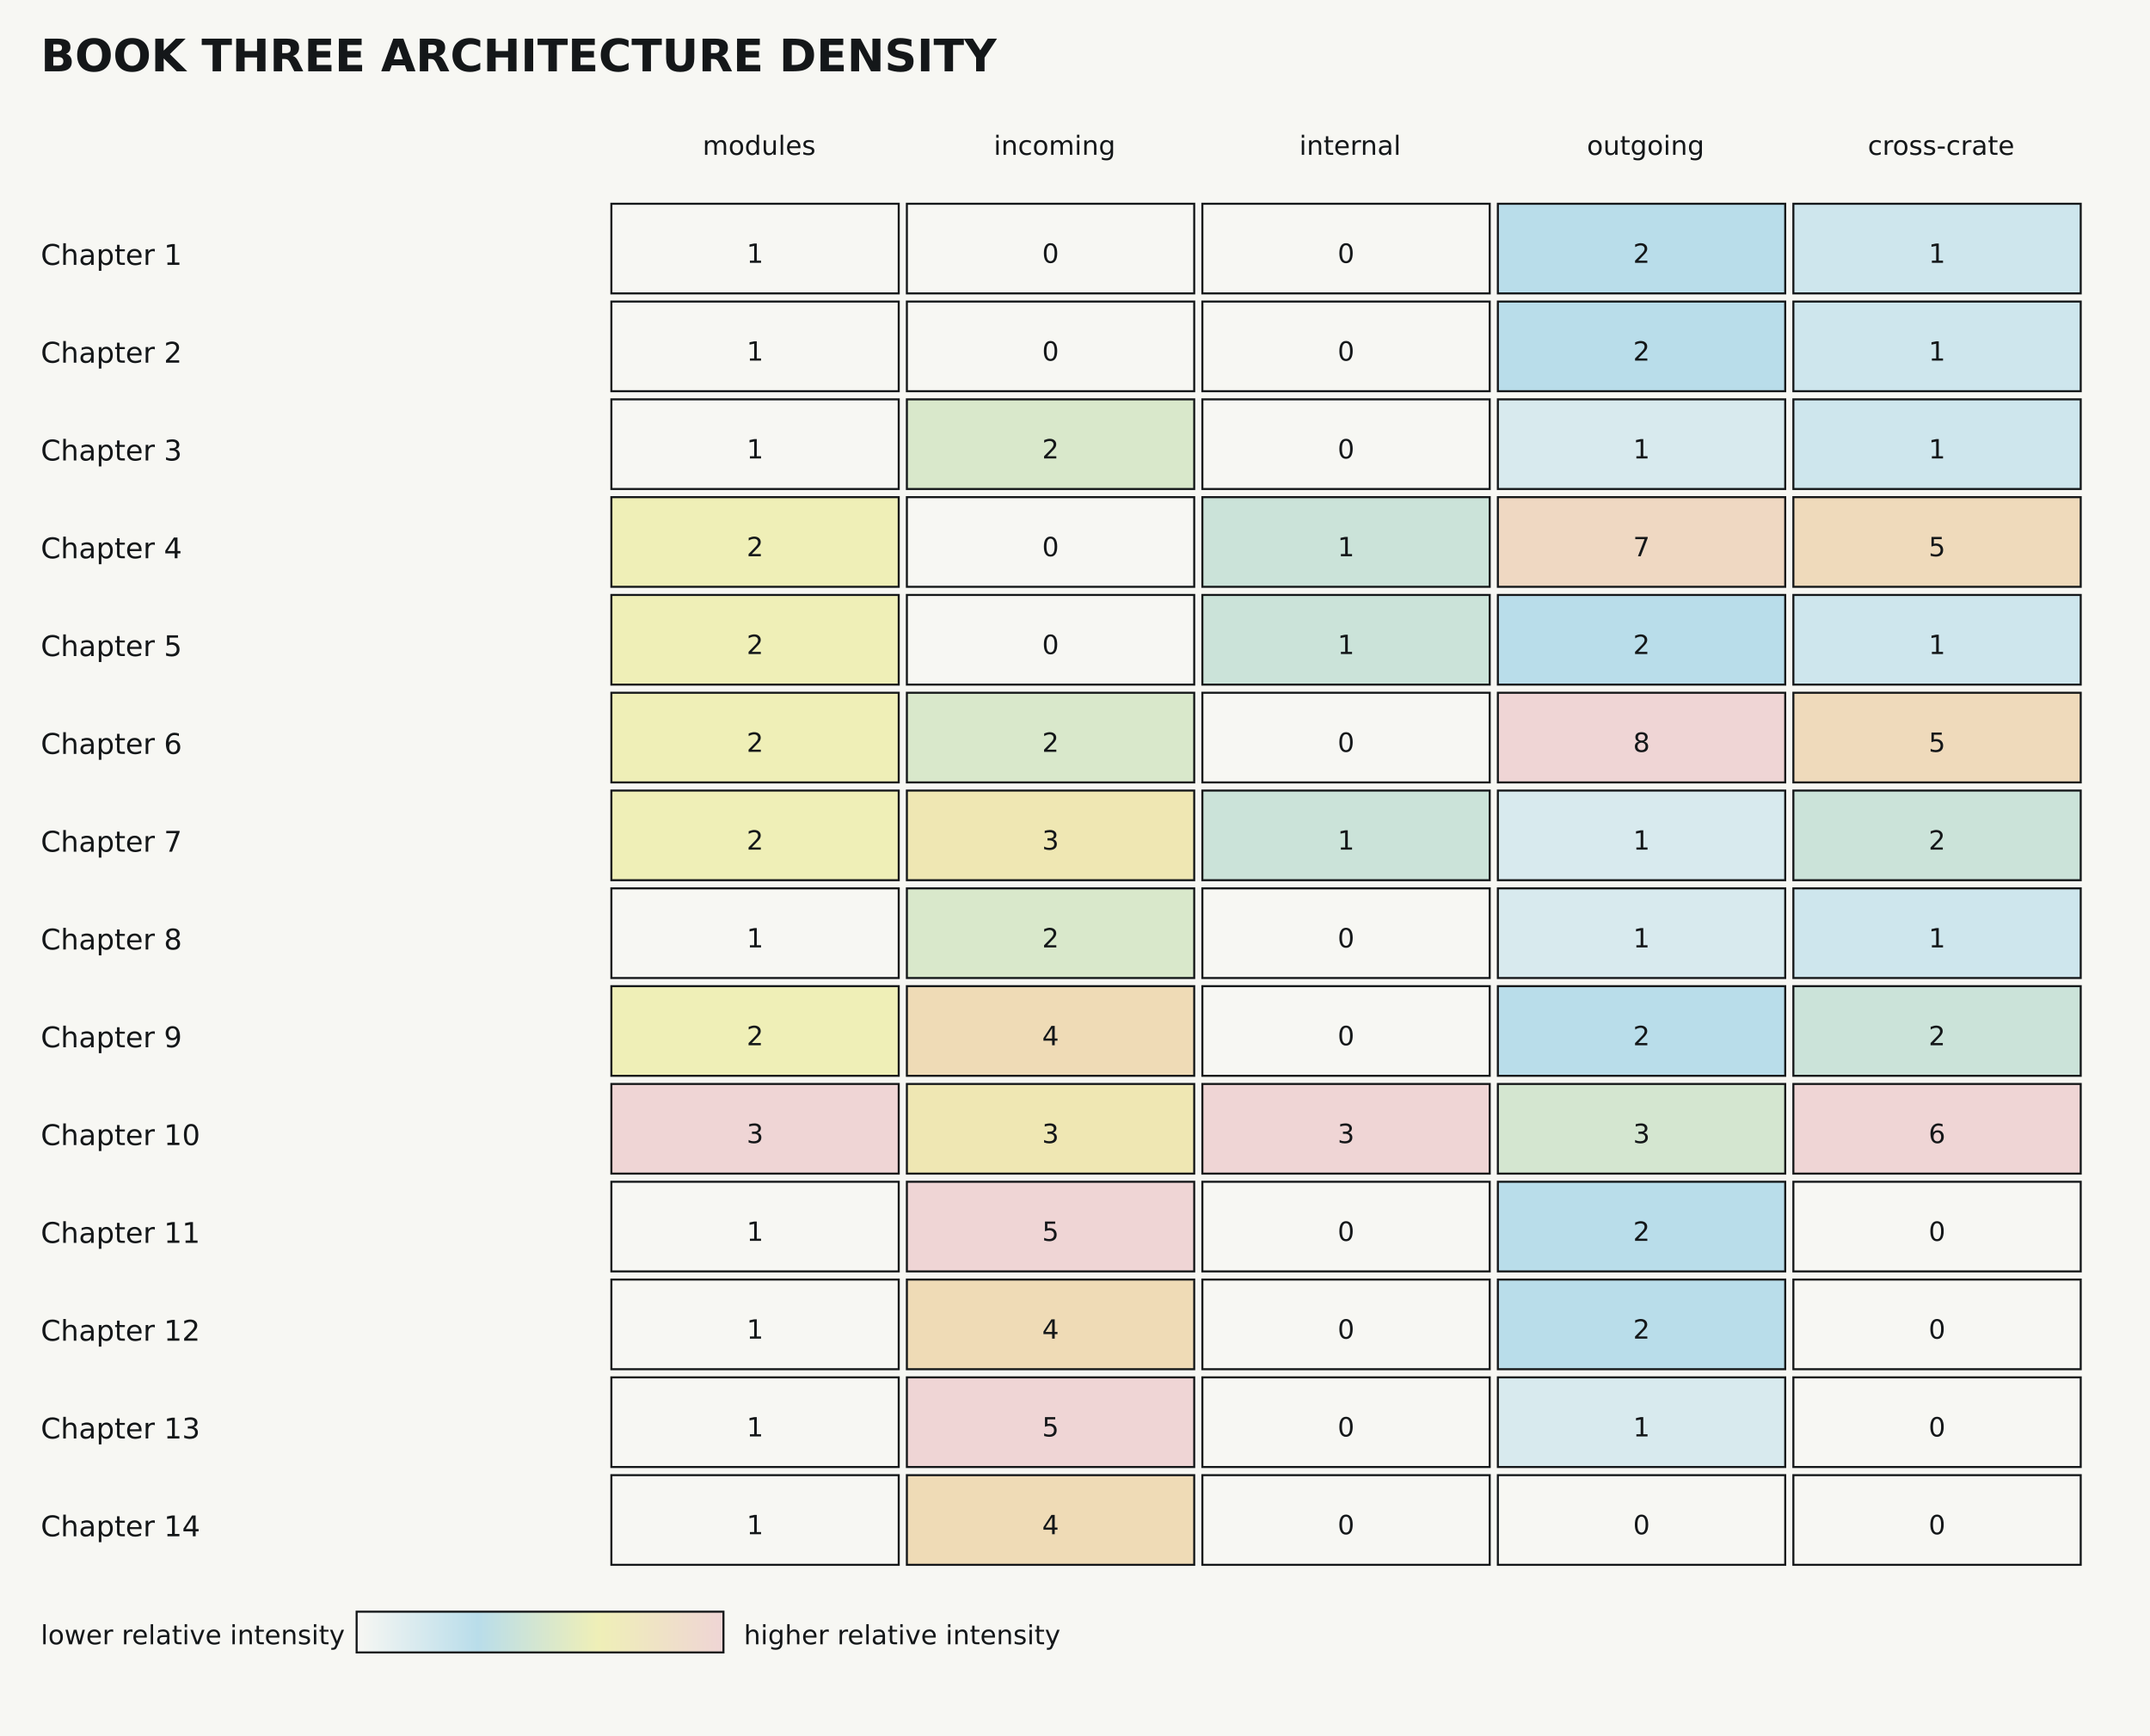
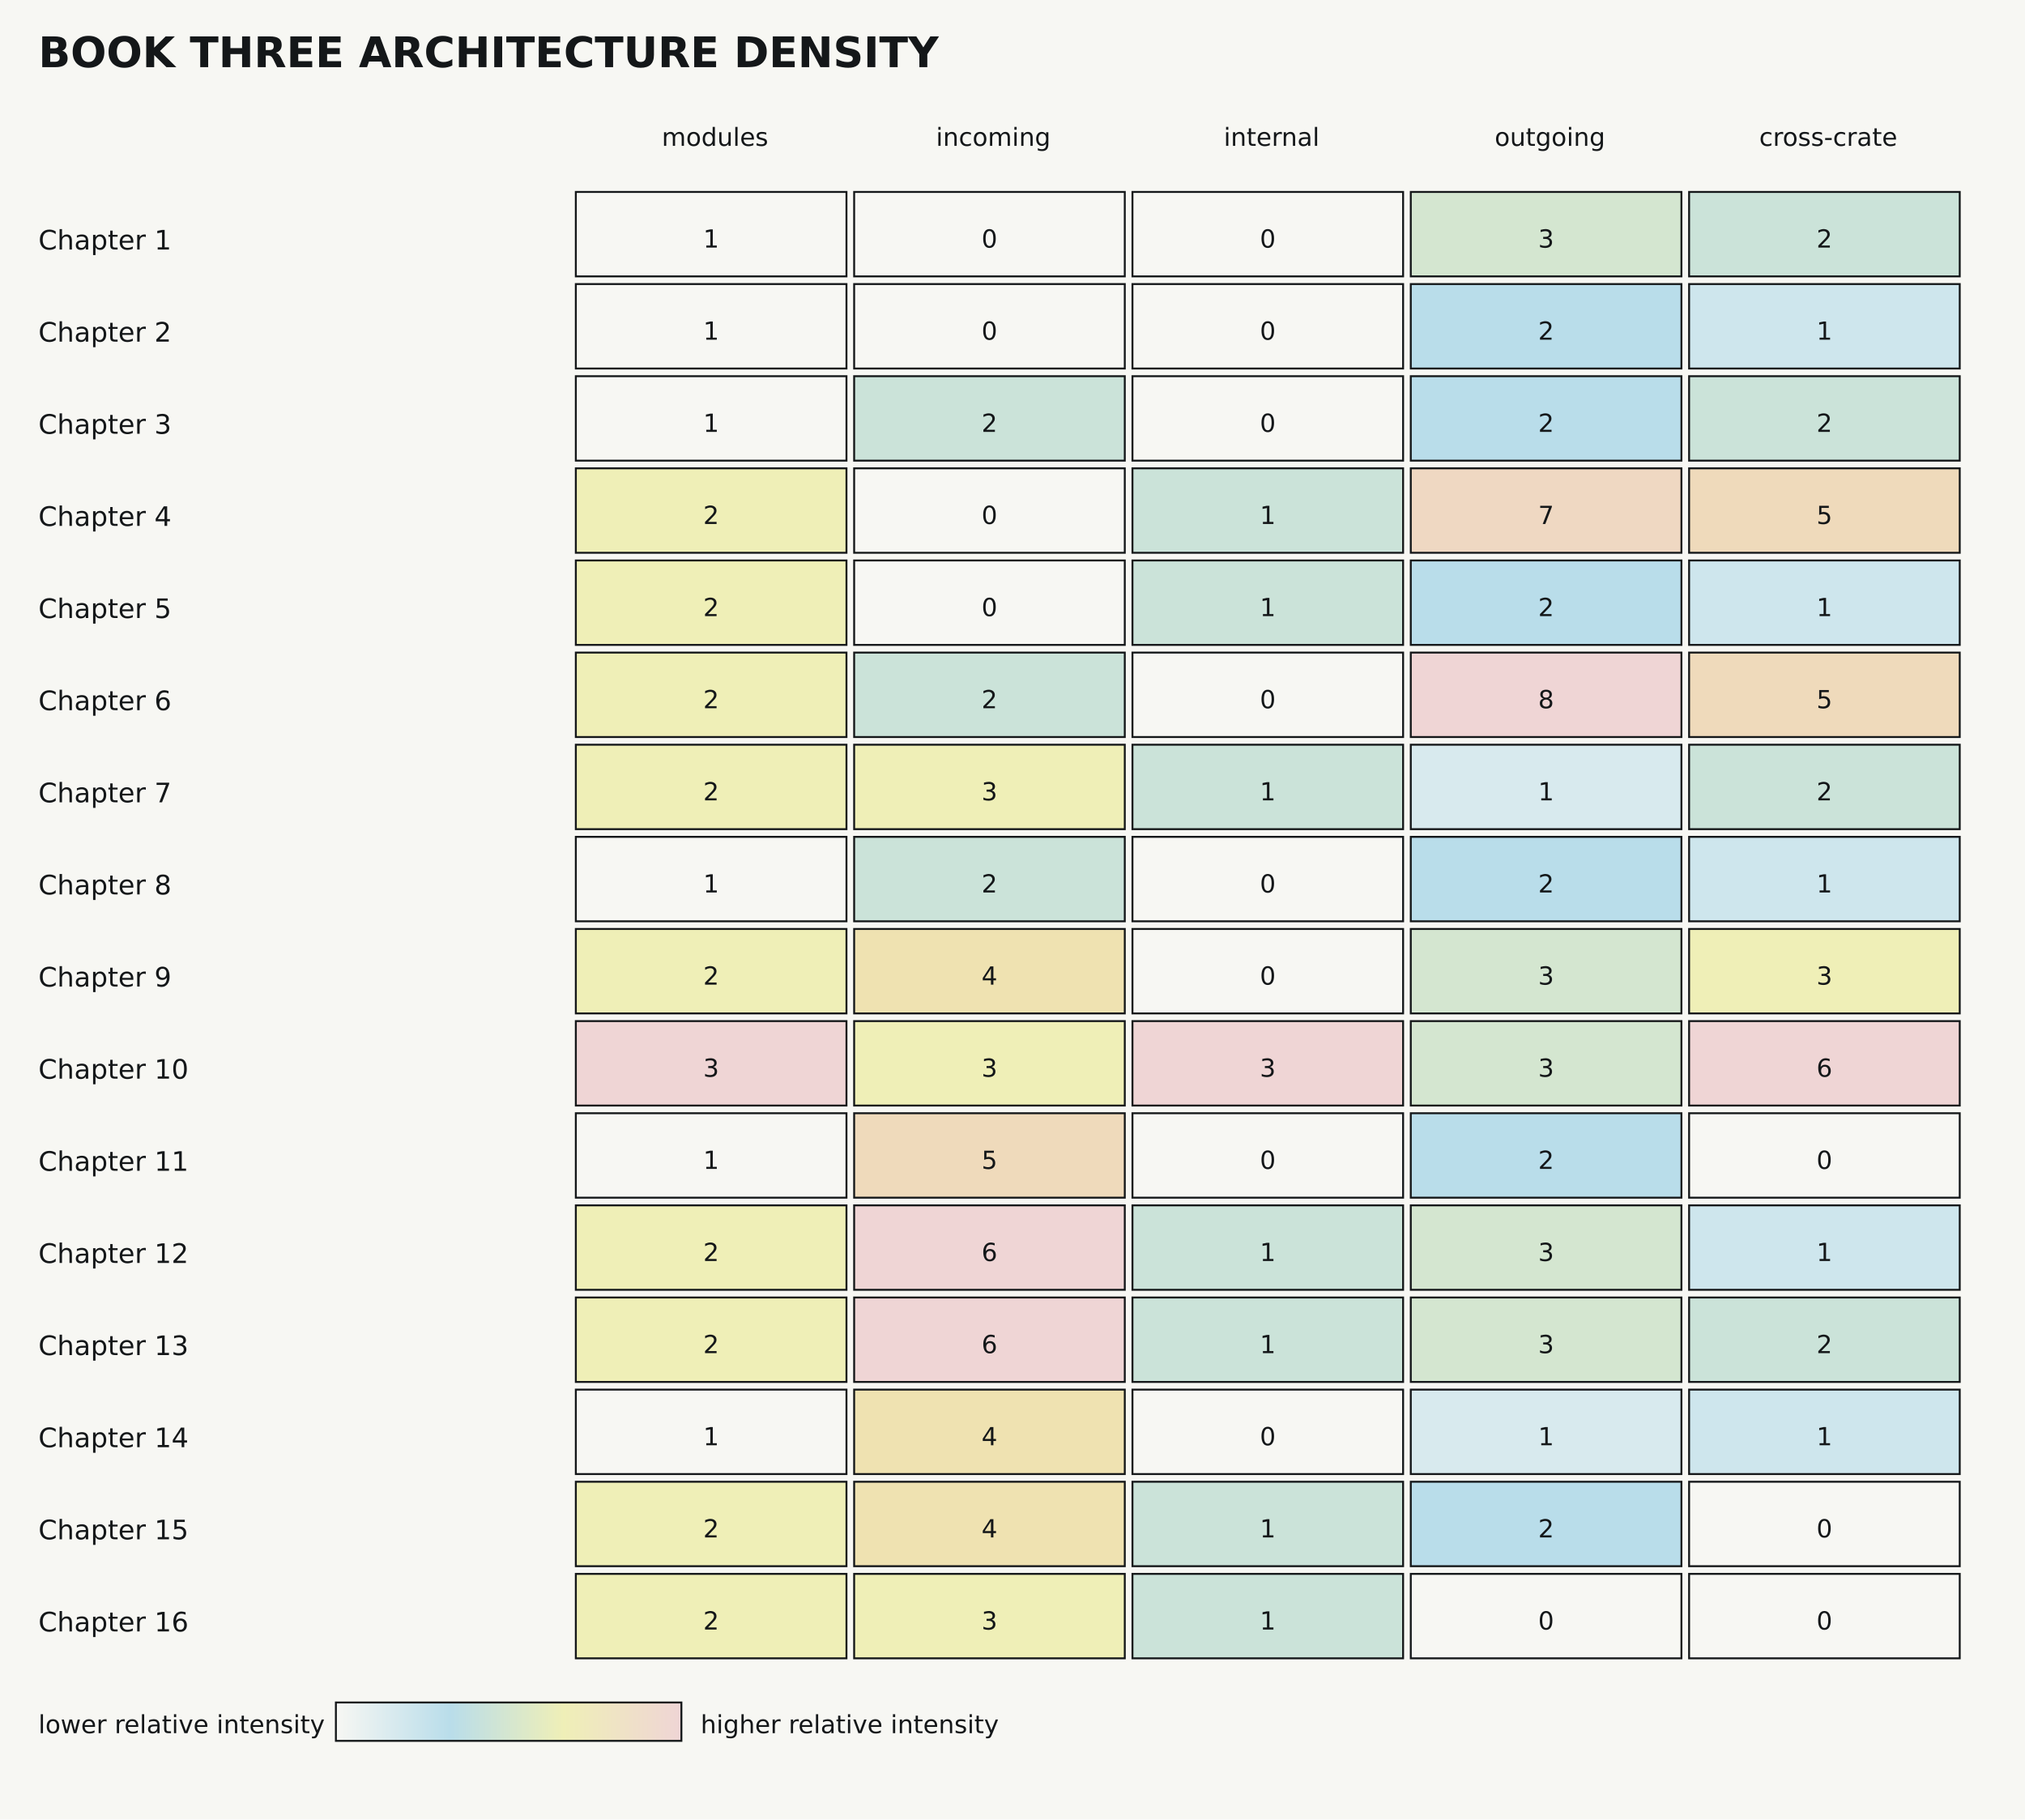
- <svg xmlns="http://www.w3.org/2000/svg" width="1055" height="852" viewBox="0 0 1055 852" role="img" aria-labelledby="title desc">
+ <svg xmlns="http://www.w3.org/2000/svg" width="1055" height="948" viewBox="0 0 1055 948" role="img" aria-labelledby="title desc">
  <rect width="100%" height="100%" fill="#f7f7f3" />
  <g font-family="DejaVu Sans, sans-serif" fill="#141719">
    <text x="20" y="35" font-size="22" font-weight="700">BOOK THREE ARCHITECTURE DENSITY</text>
    <text x="372.5" y="76" text-anchor="middle" font-size="13">modules</text>
    <text x="517.5" y="76" text-anchor="middle" font-size="13">incoming</text>
    <text x="662.5" y="76" text-anchor="middle" font-size="13">internal</text>
    <text x="807.5" y="76" text-anchor="middle" font-size="13">outgoing</text>
    <text x="952.5" y="76" text-anchor="middle" font-size="13">cross-crate</text>
    <text x="20" y="130" font-size="14">Chapter 1</text>
    <rect x="300" y="100" width="141" height="44" fill="#f7f7f3" stroke="#141719" stroke-width="1" />
    <text x="370.5" y="129" text-anchor="middle" font-size="13">1</text>
    <rect x="445" y="100" width="141" height="44" fill="#f7f7f3" stroke="#141719" stroke-width="1" />
    <text x="515.5" y="129" text-anchor="middle" font-size="13">0</text>
    <rect x="590" y="100" width="141" height="44" fill="#f7f7f3" stroke="#141719" stroke-width="1" />
    <text x="660.5" y="129" text-anchor="middle" font-size="13">0</text>
-     <rect x="735" y="100" width="141" height="44" fill="#b9ddea" stroke="#141719" stroke-width="1" />
-     <text x="805.5" y="129" text-anchor="middle" font-size="13">2</text>
-     <rect x="880" y="100" width="141" height="44" fill="#cee6ed" stroke="#141719" stroke-width="1" />
-     <text x="950.5" y="129" text-anchor="middle" font-size="13">1</text>
+     <rect x="735" y="100" width="141" height="44" fill="#d4e6d0" stroke="#141719" stroke-width="1" />
+     <text x="805.5" y="129" text-anchor="middle" font-size="13">3</text>
+     <rect x="880" y="100" width="141" height="44" fill="#cbe3d9" stroke="#141719" stroke-width="1" />
+     <text x="950.5" y="129" text-anchor="middle" font-size="13">2</text>
    <text x="20" y="178" font-size="14">Chapter 2</text>
    <rect x="300" y="148" width="141" height="44" fill="#f7f7f3" stroke="#141719" stroke-width="1" />
    <text x="370.5" y="177" text-anchor="middle" font-size="13">1</text>
    <rect x="445" y="148" width="141" height="44" fill="#f7f7f3" stroke="#141719" stroke-width="1" />
    <text x="515.5" y="177" text-anchor="middle" font-size="13">0</text>
    <rect x="590" y="148" width="141" height="44" fill="#f7f7f3" stroke="#141719" stroke-width="1" />
    <text x="660.5" y="177" text-anchor="middle" font-size="13">0</text>
    <rect x="735" y="148" width="141" height="44" fill="#b9ddea" stroke="#141719" stroke-width="1" />
    <text x="805.5" y="177" text-anchor="middle" font-size="13">2</text>
    <rect x="880" y="148" width="141" height="44" fill="#cee6ed" stroke="#141719" stroke-width="1" />
    <text x="950.5" y="177" text-anchor="middle" font-size="13">1</text>
    <text x="20" y="226" font-size="14">Chapter 3</text>
    <rect x="300" y="196" width="141" height="44" fill="#f7f7f3" stroke="#141719" stroke-width="1" />
    <text x="370.5" y="225" text-anchor="middle" font-size="13">1</text>
-     <rect x="445" y="196" width="141" height="44" fill="#d9e8cb" stroke="#141719" stroke-width="1" />
+     <rect x="445" y="196" width="141" height="44" fill="#cbe3d9" stroke="#141719" stroke-width="1" />
    <text x="515.5" y="225" text-anchor="middle" font-size="13">2</text>
    <rect x="590" y="196" width="141" height="44" fill="#f7f7f3" stroke="#141719" stroke-width="1" />
    <text x="660.5" y="225" text-anchor="middle" font-size="13">0</text>
-     <rect x="735" y="196" width="141" height="44" fill="#d8eaee" stroke="#141719" stroke-width="1" />
-     <text x="805.5" y="225" text-anchor="middle" font-size="13">1</text>
-     <rect x="880" y="196" width="141" height="44" fill="#cee6ed" stroke="#141719" stroke-width="1" />
-     <text x="950.5" y="225" text-anchor="middle" font-size="13">1</text>
+     <rect x="735" y="196" width="141" height="44" fill="#b9ddea" stroke="#141719" stroke-width="1" />
+     <text x="805.5" y="225" text-anchor="middle" font-size="13">2</text>
+     <rect x="880" y="196" width="141" height="44" fill="#cbe3d9" stroke="#141719" stroke-width="1" />
+     <text x="950.5" y="225" text-anchor="middle" font-size="13">2</text>
    <text x="20" y="274" font-size="14">Chapter 4</text>
    <rect x="300" y="244" width="141" height="44" fill="#efefb7" stroke="#141719" stroke-width="1" />
    <text x="370.5" y="273" text-anchor="middle" font-size="13">2</text>
    <rect x="445" y="244" width="141" height="44" fill="#f7f7f3" stroke="#141719" stroke-width="1" />
    <text x="515.5" y="273" text-anchor="middle" font-size="13">0</text>
    <rect x="590" y="244" width="141" height="44" fill="#cbe3d9" stroke="#141719" stroke-width="1" />
    <text x="660.5" y="273" text-anchor="middle" font-size="13">1</text>
    <rect x="735" y="244" width="141" height="44" fill="#efd8c2" stroke="#141719" stroke-width="1" />
    <text x="805.5" y="273" text-anchor="middle" font-size="13">7</text>
    <rect x="880" y="244" width="141" height="44" fill="#efdabb" stroke="#141719" stroke-width="1" />
    <text x="950.5" y="273" text-anchor="middle" font-size="13">5</text>
    <text x="20" y="322" font-size="14">Chapter 5</text>
    <rect x="300" y="292" width="141" height="44" fill="#efefb7" stroke="#141719" stroke-width="1" />
    <text x="370.5" y="321" text-anchor="middle" font-size="13">2</text>
    <rect x="445" y="292" width="141" height="44" fill="#f7f7f3" stroke="#141719" stroke-width="1" />
    <text x="515.5" y="321" text-anchor="middle" font-size="13">0</text>
    <rect x="590" y="292" width="141" height="44" fill="#cbe3d9" stroke="#141719" stroke-width="1" />
    <text x="660.5" y="321" text-anchor="middle" font-size="13">1</text>
    <rect x="735" y="292" width="141" height="44" fill="#b9ddea" stroke="#141719" stroke-width="1" />
    <text x="805.5" y="321" text-anchor="middle" font-size="13">2</text>
    <rect x="880" y="292" width="141" height="44" fill="#cee6ed" stroke="#141719" stroke-width="1" />
    <text x="950.5" y="321" text-anchor="middle" font-size="13">1</text>
    <text x="20" y="370" font-size="14">Chapter 6</text>
    <rect x="300" y="340" width="141" height="44" fill="#efefb7" stroke="#141719" stroke-width="1" />
    <text x="370.5" y="369" text-anchor="middle" font-size="13">2</text>
-     <rect x="445" y="340" width="141" height="44" fill="#d9e8cb" stroke="#141719" stroke-width="1" />
+     <rect x="445" y="340" width="141" height="44" fill="#cbe3d9" stroke="#141719" stroke-width="1" />
    <text x="515.5" y="369" text-anchor="middle" font-size="13">2</text>
    <rect x="590" y="340" width="141" height="44" fill="#f7f7f3" stroke="#141719" stroke-width="1" />
    <text x="660.5" y="369" text-anchor="middle" font-size="13">0</text>
    <rect x="735" y="340" width="141" height="44" fill="#efd5d5" stroke="#141719" stroke-width="1" />
    <text x="805.5" y="369" text-anchor="middle" font-size="13">8</text>
    <rect x="880" y="340" width="141" height="44" fill="#efdabb" stroke="#141719" stroke-width="1" />
    <text x="950.5" y="369" text-anchor="middle" font-size="13">5</text>
    <text x="20" y="418" font-size="14">Chapter 7</text>
    <rect x="300" y="388" width="141" height="44" fill="#efefb7" stroke="#141719" stroke-width="1" />
    <text x="370.5" y="417" text-anchor="middle" font-size="13">2</text>
-     <rect x="445" y="388" width="141" height="44" fill="#efe7b3" stroke="#141719" stroke-width="1" />
+     <rect x="445" y="388" width="141" height="44" fill="#efefb7" stroke="#141719" stroke-width="1" />
    <text x="515.5" y="417" text-anchor="middle" font-size="13">3</text>
    <rect x="590" y="388" width="141" height="44" fill="#cbe3d9" stroke="#141719" stroke-width="1" />
    <text x="660.5" y="417" text-anchor="middle" font-size="13">1</text>
    <rect x="735" y="388" width="141" height="44" fill="#d8eaee" stroke="#141719" stroke-width="1" />
    <text x="805.5" y="417" text-anchor="middle" font-size="13">1</text>
    <rect x="880" y="388" width="141" height="44" fill="#cbe3d9" stroke="#141719" stroke-width="1" />
    <text x="950.5" y="417" text-anchor="middle" font-size="13">2</text>
    <text x="20" y="466" font-size="14">Chapter 8</text>
    <rect x="300" y="436" width="141" height="44" fill="#f7f7f3" stroke="#141719" stroke-width="1" />
    <text x="370.5" y="465" text-anchor="middle" font-size="13">1</text>
-     <rect x="445" y="436" width="141" height="44" fill="#d9e8cb" stroke="#141719" stroke-width="1" />
+     <rect x="445" y="436" width="141" height="44" fill="#cbe3d9" stroke="#141719" stroke-width="1" />
    <text x="515.5" y="465" text-anchor="middle" font-size="13">2</text>
    <rect x="590" y="436" width="141" height="44" fill="#f7f7f3" stroke="#141719" stroke-width="1" />
    <text x="660.5" y="465" text-anchor="middle" font-size="13">0</text>
-     <rect x="735" y="436" width="141" height="44" fill="#d8eaee" stroke="#141719" stroke-width="1" />
-     <text x="805.5" y="465" text-anchor="middle" font-size="13">1</text>
+     <rect x="735" y="436" width="141" height="44" fill="#b9ddea" stroke="#141719" stroke-width="1" />
+     <text x="805.5" y="465" text-anchor="middle" font-size="13">2</text>
    <rect x="880" y="436" width="141" height="44" fill="#cee6ed" stroke="#141719" stroke-width="1" />
    <text x="950.5" y="465" text-anchor="middle" font-size="13">1</text>
    <text x="20" y="514" font-size="14">Chapter 9</text>
    <rect x="300" y="484" width="141" height="44" fill="#efefb7" stroke="#141719" stroke-width="1" />
    <text x="370.5" y="513" text-anchor="middle" font-size="13">2</text>
-     <rect x="445" y="484" width="141" height="44" fill="#efdbb6" stroke="#141719" stroke-width="1" />
+     <rect x="445" y="484" width="141" height="44" fill="#efe2b1" stroke="#141719" stroke-width="1" />
    <text x="515.5" y="513" text-anchor="middle" font-size="13">4</text>
    <rect x="590" y="484" width="141" height="44" fill="#f7f7f3" stroke="#141719" stroke-width="1" />
    <text x="660.5" y="513" text-anchor="middle" font-size="13">0</text>
-     <rect x="735" y="484" width="141" height="44" fill="#b9ddea" stroke="#141719" stroke-width="1" />
-     <text x="805.5" y="513" text-anchor="middle" font-size="13">2</text>
-     <rect x="880" y="484" width="141" height="44" fill="#cbe3d9" stroke="#141719" stroke-width="1" />
-     <text x="950.5" y="513" text-anchor="middle" font-size="13">2</text>
+     <rect x="735" y="484" width="141" height="44" fill="#d4e6d0" stroke="#141719" stroke-width="1" />
+     <text x="805.5" y="513" text-anchor="middle" font-size="13">3</text>
+     <rect x="880" y="484" width="141" height="44" fill="#efefb7" stroke="#141719" stroke-width="1" />
+     <text x="950.5" y="513" text-anchor="middle" font-size="13">3</text>
    <text x="20" y="562" font-size="14">Chapter 10</text>
    <rect x="300" y="532" width="141" height="44" fill="#efd5d5" stroke="#141719" stroke-width="1" />
    <text x="370.5" y="561" text-anchor="middle" font-size="13">3</text>
-     <rect x="445" y="532" width="141" height="44" fill="#efe7b3" stroke="#141719" stroke-width="1" />
+     <rect x="445" y="532" width="141" height="44" fill="#efefb7" stroke="#141719" stroke-width="1" />
    <text x="515.5" y="561" text-anchor="middle" font-size="13">3</text>
    <rect x="590" y="532" width="141" height="44" fill="#efd5d5" stroke="#141719" stroke-width="1" />
    <text x="660.5" y="561" text-anchor="middle" font-size="13">3</text>
    <rect x="735" y="532" width="141" height="44" fill="#d4e6d0" stroke="#141719" stroke-width="1" />
    <text x="805.5" y="561" text-anchor="middle" font-size="13">3</text>
    <rect x="880" y="532" width="141" height="44" fill="#efd5d5" stroke="#141719" stroke-width="1" />
    <text x="950.5" y="561" text-anchor="middle" font-size="13">6</text>
    <text x="20" y="610" font-size="14">Chapter 11</text>
    <rect x="300" y="580" width="141" height="44" fill="#f7f7f3" stroke="#141719" stroke-width="1" />
    <text x="370.5" y="609" text-anchor="middle" font-size="13">1</text>
-     <rect x="445" y="580" width="141" height="44" fill="#efd5d5" stroke="#141719" stroke-width="1" />
+     <rect x="445" y="580" width="141" height="44" fill="#efdabb" stroke="#141719" stroke-width="1" />
    <text x="515.5" y="609" text-anchor="middle" font-size="13">5</text>
    <rect x="590" y="580" width="141" height="44" fill="#f7f7f3" stroke="#141719" stroke-width="1" />
    <text x="660.5" y="609" text-anchor="middle" font-size="13">0</text>
    <rect x="735" y="580" width="141" height="44" fill="#b9ddea" stroke="#141719" stroke-width="1" />
    <text x="805.5" y="609" text-anchor="middle" font-size="13">2</text>
    <rect x="880" y="580" width="141" height="44" fill="#f7f7f3" stroke="#141719" stroke-width="1" />
    <text x="950.5" y="609" text-anchor="middle" font-size="13">0</text>
    <text x="20" y="658" font-size="14">Chapter 12</text>
-     <rect x="300" y="628" width="141" height="44" fill="#f7f7f3" stroke="#141719" stroke-width="1" />
-     <text x="370.5" y="657" text-anchor="middle" font-size="13">1</text>
-     <rect x="445" y="628" width="141" height="44" fill="#efdbb6" stroke="#141719" stroke-width="1" />
-     <text x="515.5" y="657" text-anchor="middle" font-size="13">4</text>
-     <rect x="590" y="628" width="141" height="44" fill="#f7f7f3" stroke="#141719" stroke-width="1" />
-     <text x="660.5" y="657" text-anchor="middle" font-size="13">0</text>
-     <rect x="735" y="628" width="141" height="44" fill="#b9ddea" stroke="#141719" stroke-width="1" />
-     <text x="805.5" y="657" text-anchor="middle" font-size="13">2</text>
-     <rect x="880" y="628" width="141" height="44" fill="#f7f7f3" stroke="#141719" stroke-width="1" />
-     <text x="950.5" y="657" text-anchor="middle" font-size="13">0</text>
+     <rect x="300" y="628" width="141" height="44" fill="#efefb7" stroke="#141719" stroke-width="1" />
+     <text x="370.5" y="657" text-anchor="middle" font-size="13">2</text>
+     <rect x="445" y="628" width="141" height="44" fill="#efd5d5" stroke="#141719" stroke-width="1" />
+     <text x="515.5" y="657" text-anchor="middle" font-size="13">6</text>
+     <rect x="590" y="628" width="141" height="44" fill="#cbe3d9" stroke="#141719" stroke-width="1" />
+     <text x="660.5" y="657" text-anchor="middle" font-size="13">1</text>
+     <rect x="735" y="628" width="141" height="44" fill="#d4e6d0" stroke="#141719" stroke-width="1" />
+     <text x="805.5" y="657" text-anchor="middle" font-size="13">3</text>
+     <rect x="880" y="628" width="141" height="44" fill="#cee6ed" stroke="#141719" stroke-width="1" />
+     <text x="950.5" y="657" text-anchor="middle" font-size="13">1</text>
    <text x="20" y="706" font-size="14">Chapter 13</text>
-     <rect x="300" y="676" width="141" height="44" fill="#f7f7f3" stroke="#141719" stroke-width="1" />
-     <text x="370.5" y="705" text-anchor="middle" font-size="13">1</text>
+     <rect x="300" y="676" width="141" height="44" fill="#efefb7" stroke="#141719" stroke-width="1" />
+     <text x="370.5" y="705" text-anchor="middle" font-size="13">2</text>
    <rect x="445" y="676" width="141" height="44" fill="#efd5d5" stroke="#141719" stroke-width="1" />
-     <text x="515.5" y="705" text-anchor="middle" font-size="13">5</text>
-     <rect x="590" y="676" width="141" height="44" fill="#f7f7f3" stroke="#141719" stroke-width="1" />
-     <text x="660.5" y="705" text-anchor="middle" font-size="13">0</text>
-     <rect x="735" y="676" width="141" height="44" fill="#d8eaee" stroke="#141719" stroke-width="1" />
-     <text x="805.5" y="705" text-anchor="middle" font-size="13">1</text>
-     <rect x="880" y="676" width="141" height="44" fill="#f7f7f3" stroke="#141719" stroke-width="1" />
-     <text x="950.5" y="705" text-anchor="middle" font-size="13">0</text>
+     <text x="515.5" y="705" text-anchor="middle" font-size="13">6</text>
+     <rect x="590" y="676" width="141" height="44" fill="#cbe3d9" stroke="#141719" stroke-width="1" />
+     <text x="660.5" y="705" text-anchor="middle" font-size="13">1</text>
+     <rect x="735" y="676" width="141" height="44" fill="#d4e6d0" stroke="#141719" stroke-width="1" />
+     <text x="805.5" y="705" text-anchor="middle" font-size="13">3</text>
+     <rect x="880" y="676" width="141" height="44" fill="#cbe3d9" stroke="#141719" stroke-width="1" />
+     <text x="950.5" y="705" text-anchor="middle" font-size="13">2</text>
    <text x="20" y="754" font-size="14">Chapter 14</text>
    <rect x="300" y="724" width="141" height="44" fill="#f7f7f3" stroke="#141719" stroke-width="1" />
    <text x="370.5" y="753" text-anchor="middle" font-size="13">1</text>
-     <rect x="445" y="724" width="141" height="44" fill="#efdbb6" stroke="#141719" stroke-width="1" />
+     <rect x="445" y="724" width="141" height="44" fill="#efe2b1" stroke="#141719" stroke-width="1" />
    <text x="515.5" y="753" text-anchor="middle" font-size="13">4</text>
    <rect x="590" y="724" width="141" height="44" fill="#f7f7f3" stroke="#141719" stroke-width="1" />
    <text x="660.5" y="753" text-anchor="middle" font-size="13">0</text>
-     <rect x="735" y="724" width="141" height="44" fill="#f7f7f3" stroke="#141719" stroke-width="1" />
-     <text x="805.5" y="753" text-anchor="middle" font-size="13">0</text>
-     <rect x="880" y="724" width="141" height="44" fill="#f7f7f3" stroke="#141719" stroke-width="1" />
-     <text x="950.5" y="753" text-anchor="middle" font-size="13">0</text>
-     <text x="20" y="807" font-size="13">lower relative intensity</text>
-     <rect x="175" y="791" width="180" height="20" fill="url(#scale)" stroke="#141719" stroke-width="1" />
-     <text x="365" y="807" font-size="13">higher relative intensity</text>
+     <rect x="735" y="724" width="141" height="44" fill="#d8eaee" stroke="#141719" stroke-width="1" />
+     <text x="805.5" y="753" text-anchor="middle" font-size="13">1</text>
+     <rect x="880" y="724" width="141" height="44" fill="#cee6ed" stroke="#141719" stroke-width="1" />
+     <text x="950.5" y="753" text-anchor="middle" font-size="13">1</text>
+     <text x="20" y="802" font-size="14">Chapter 15</text>
+     <rect x="300" y="772" width="141" height="44" fill="#efefb7" stroke="#141719" stroke-width="1" />
+     <text x="370.5" y="801" text-anchor="middle" font-size="13">2</text>
+     <rect x="445" y="772" width="141" height="44" fill="#efe2b1" stroke="#141719" stroke-width="1" />
+     <text x="515.5" y="801" text-anchor="middle" font-size="13">4</text>
+     <rect x="590" y="772" width="141" height="44" fill="#cbe3d9" stroke="#141719" stroke-width="1" />
+     <text x="660.5" y="801" text-anchor="middle" font-size="13">1</text>
+     <rect x="735" y="772" width="141" height="44" fill="#b9ddea" stroke="#141719" stroke-width="1" />
+     <text x="805.5" y="801" text-anchor="middle" font-size="13">2</text>
+     <rect x="880" y="772" width="141" height="44" fill="#f7f7f3" stroke="#141719" stroke-width="1" />
+     <text x="950.5" y="801" text-anchor="middle" font-size="13">0</text>
+     <text x="20" y="850" font-size="14">Chapter 16</text>
+     <rect x="300" y="820" width="141" height="44" fill="#efefb7" stroke="#141719" stroke-width="1" />
+     <text x="370.5" y="849" text-anchor="middle" font-size="13">2</text>
+     <rect x="445" y="820" width="141" height="44" fill="#efefb7" stroke="#141719" stroke-width="1" />
+     <text x="515.5" y="849" text-anchor="middle" font-size="13">3</text>
+     <rect x="590" y="820" width="141" height="44" fill="#cbe3d9" stroke="#141719" stroke-width="1" />
+     <text x="660.5" y="849" text-anchor="middle" font-size="13">1</text>
+     <rect x="735" y="820" width="141" height="44" fill="#f7f7f3" stroke="#141719" stroke-width="1" />
+     <text x="805.5" y="849" text-anchor="middle" font-size="13">0</text>
+     <rect x="880" y="820" width="141" height="44" fill="#f7f7f3" stroke="#141719" stroke-width="1" />
+     <text x="950.5" y="849" text-anchor="middle" font-size="13">0</text>
+     <text x="20" y="903" font-size="13">lower relative intensity</text>
+     <rect x="175" y="887" width="180" height="20" fill="url(#scale)" stroke="#141719" stroke-width="1" />
+     <text x="365" y="903" font-size="13">higher relative intensity</text>
  </g>
  <defs>
    <linearGradient id="scale">
      <stop offset="0" stop-color="#f7f7f3" />
      <stop offset="0.33" stop-color="#b9ddea" />
      <stop offset="0.66" stop-color="#efefb7" />
      <stop offset="1" stop-color="#efd5d5" />
    </linearGradient>
  </defs>
</svg>
